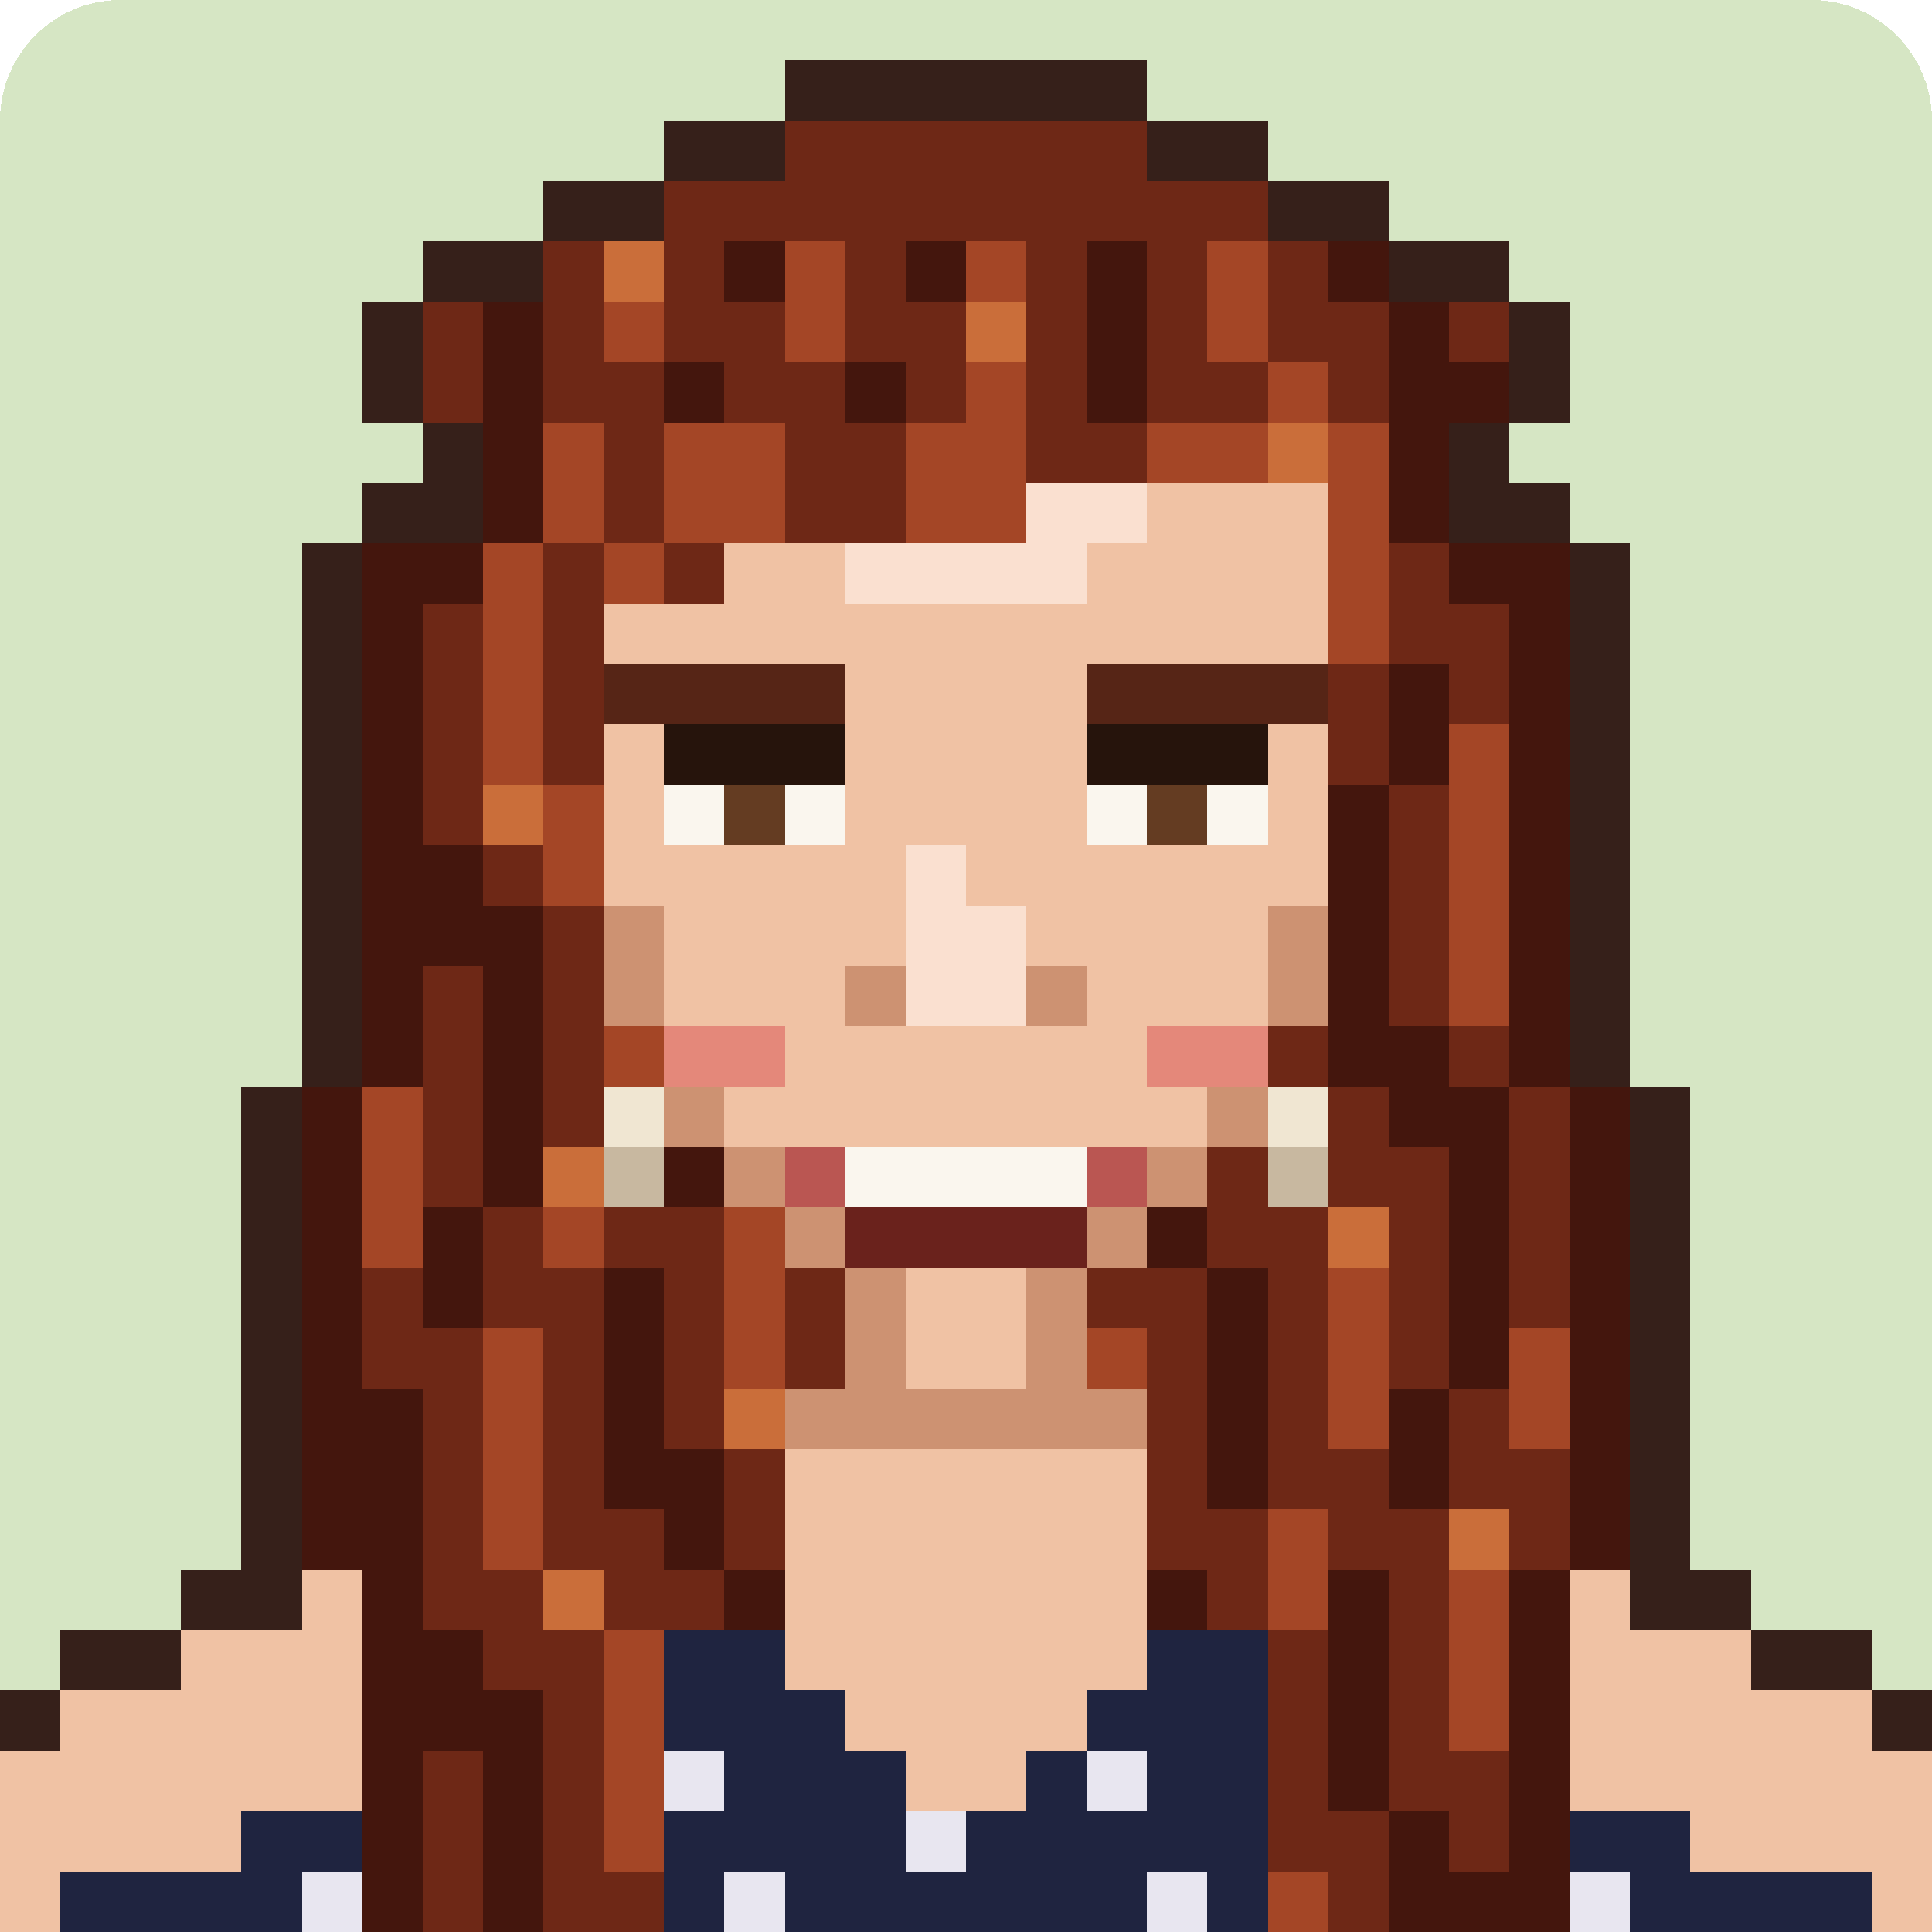
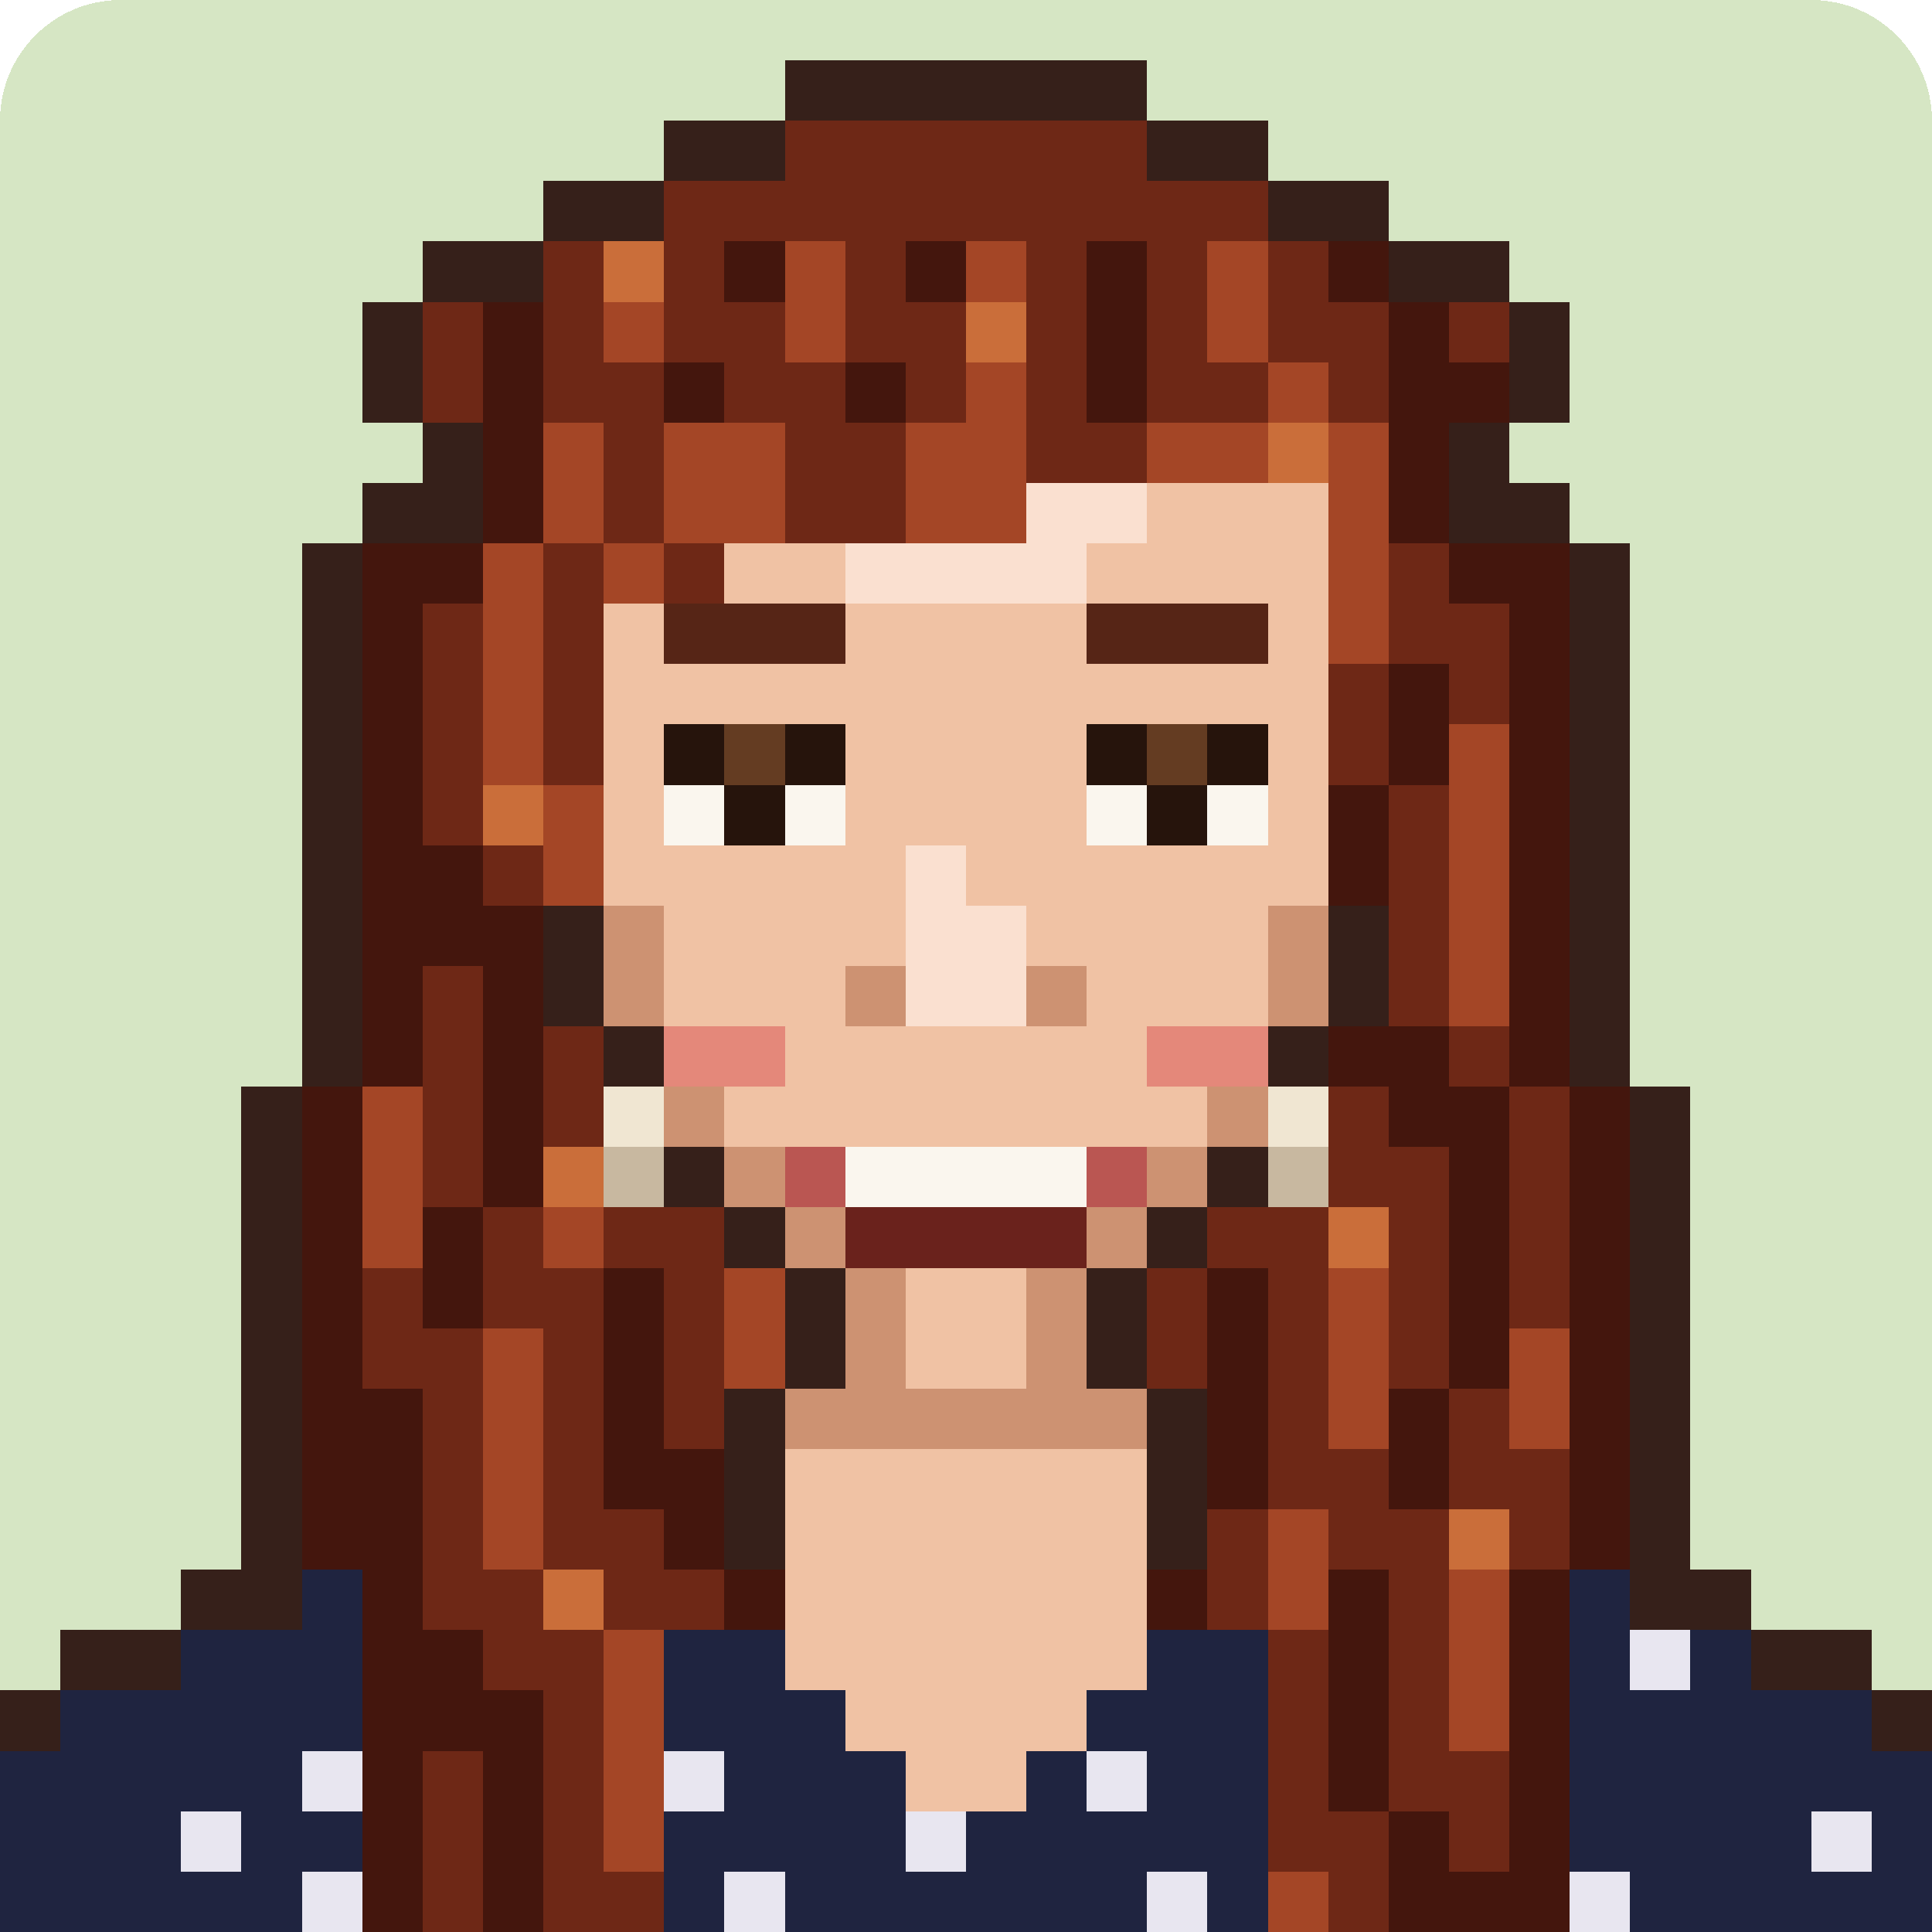
<svg xmlns="http://www.w3.org/2000/svg" viewBox="0 0 32 32" width="96" height="96" shape-rendering="crispEdges">
  <rect width="32" height="32" rx="2" fill="#d6e6c4" />
  <rect x="13" y="1" width="6" height="1" fill="#36201a" />
  <rect x="11" y="2" width="2" height="1" fill="#36201a" />
  <rect x="13" y="2" width="6" height="1" fill="#6e2816" />
  <rect x="19" y="2" width="2" height="1" fill="#36201a" />
  <rect x="9" y="3" width="2" height="1" fill="#36201a" />
  <rect x="11" y="3" width="10" height="1" fill="#6e2816" />
  <rect x="21" y="3" width="2" height="1" fill="#36201a" />
  <rect x="7" y="4" width="2" height="1" fill="#36201a" />
  <rect x="9" y="4" width="1" height="1" fill="#6e2816" />
  <rect x="10" y="4" width="1" height="1" fill="#ca6e3a" />
  <rect x="11" y="4" width="1" height="1" fill="#6e2816" />
  <rect x="12" y="4" width="1" height="1" fill="#44160d" />
  <rect x="13" y="4" width="1" height="1" fill="#a44626" />
  <rect x="14" y="4" width="1" height="1" fill="#6e2816" />
  <rect x="15" y="4" width="1" height="1" fill="#44160d" />
  <rect x="16" y="4" width="1" height="1" fill="#a44626" />
  <rect x="17" y="4" width="1" height="1" fill="#6e2816" />
  <rect x="18" y="4" width="1" height="1" fill="#44160d" />
  <rect x="19" y="4" width="1" height="1" fill="#6e2816" />
  <rect x="20" y="4" width="1" height="1" fill="#a44626" />
  <rect x="21" y="4" width="1" height="1" fill="#6e2816" />
  <rect x="22" y="4" width="1" height="1" fill="#44160d" />
  <rect x="23" y="4" width="2" height="1" fill="#36201a" />
  <rect x="6" y="5" width="1" height="1" fill="#36201a" />
  <rect x="7" y="5" width="1" height="1" fill="#6e2816" />
  <rect x="8" y="5" width="1" height="1" fill="#44160d" />
  <rect x="9" y="5" width="1" height="1" fill="#6e2816" />
  <rect x="10" y="5" width="1" height="1" fill="#a44626" />
  <rect x="11" y="5" width="2" height="1" fill="#6e2816" />
  <rect x="13" y="5" width="1" height="1" fill="#a44626" />
  <rect x="14" y="5" width="2" height="1" fill="#6e2816" />
  <rect x="16" y="5" width="1" height="1" fill="#ca6e3a" />
  <rect x="17" y="5" width="1" height="1" fill="#6e2816" />
  <rect x="18" y="5" width="1" height="1" fill="#44160d" />
  <rect x="19" y="5" width="1" height="1" fill="#6e2816" />
  <rect x="20" y="5" width="1" height="1" fill="#a44626" />
  <rect x="21" y="5" width="2" height="1" fill="#6e2816" />
  <rect x="23" y="5" width="1" height="1" fill="#44160d" />
  <rect x="24" y="5" width="1" height="1" fill="#6e2816" />
  <rect x="25" y="5" width="1" height="1" fill="#36201a" />
  <rect x="6" y="6" width="1" height="1" fill="#36201a" />
  <rect x="7" y="6" width="1" height="1" fill="#6e2816" />
  <rect x="8" y="6" width="1" height="1" fill="#44160d" />
  <rect x="9" y="6" width="2" height="1" fill="#6e2816" />
  <rect x="11" y="6" width="1" height="1" fill="#44160d" />
  <rect x="12" y="6" width="2" height="1" fill="#6e2816" />
  <rect x="14" y="6" width="1" height="1" fill="#44160d" />
  <rect x="15" y="6" width="1" height="1" fill="#6e2816" />
  <rect x="16" y="6" width="1" height="1" fill="#a44626" />
  <rect x="17" y="6" width="1" height="1" fill="#6e2816" />
  <rect x="18" y="6" width="1" height="1" fill="#44160d" />
  <rect x="19" y="6" width="2" height="1" fill="#6e2816" />
  <rect x="21" y="6" width="1" height="1" fill="#a44626" />
  <rect x="22" y="6" width="1" height="1" fill="#6e2816" />
  <rect x="23" y="6" width="2" height="1" fill="#44160d" />
  <rect x="25" y="6" width="1" height="1" fill="#36201a" />
  <rect x="7" y="7" width="1" height="1" fill="#36201a" />
  <rect x="8" y="7" width="1" height="1" fill="#44160d" />
  <rect x="9" y="7" width="1" height="1" fill="#a44626" />
  <rect x="10" y="7" width="1" height="1" fill="#6e2816" />
  <rect x="11" y="7" width="2" height="1" fill="#a44626" />
  <rect x="13" y="7" width="2" height="1" fill="#6e2816" />
  <rect x="15" y="7" width="2" height="1" fill="#a44626" />
  <rect x="17" y="7" width="2" height="1" fill="#6e2816" />
  <rect x="19" y="7" width="2" height="1" fill="#a44626" />
  <rect x="21" y="7" width="1" height="1" fill="#ca6e3a" />
  <rect x="22" y="7" width="1" height="1" fill="#a44626" />
  <rect x="23" y="7" width="1" height="1" fill="#44160d" />
  <rect x="24" y="7" width="1" height="1" fill="#36201a" />
  <rect x="6" y="8" width="2" height="1" fill="#36201a" />
  <rect x="8" y="8" width="1" height="1" fill="#44160d" />
  <rect x="9" y="8" width="1" height="1" fill="#a44626" />
  <rect x="10" y="8" width="1" height="1" fill="#6e2816" />
  <rect x="11" y="8" width="2" height="1" fill="#a44626" />
  <rect x="13" y="8" width="2" height="1" fill="#6e2816" />
  <rect x="15" y="8" width="2" height="1" fill="#a44626" />
  <rect x="17" y="8" width="2" height="1" fill="#fae0d0" />
  <rect x="19" y="8" width="3" height="1" fill="#f0c2a4" />
  <rect x="22" y="8" width="1" height="1" fill="#a44626" />
  <rect x="23" y="8" width="1" height="1" fill="#44160d" />
  <rect x="24" y="8" width="2" height="1" fill="#36201a" />
  <rect x="5" y="9" width="1" height="1" fill="#36201a" />
  <rect x="6" y="9" width="2" height="1" fill="#44160d" />
  <rect x="8" y="9" width="1" height="1" fill="#a44626" />
  <rect x="9" y="9" width="1" height="1" fill="#6e2816" />
  <rect x="10" y="9" width="1" height="1" fill="#a44626" />
  <rect x="11" y="9" width="1" height="1" fill="#6e2816" />
  <rect x="12" y="9" width="2" height="1" fill="#f0c2a4" />
  <rect x="14" y="9" width="4" height="1" fill="#fae0d0" />
  <rect x="18" y="9" width="4" height="1" fill="#f0c2a4" />
  <rect x="22" y="9" width="1" height="1" fill="#a44626" />
  <rect x="23" y="9" width="1" height="1" fill="#6e2816" />
  <rect x="24" y="9" width="2" height="1" fill="#44160d" />
  <rect x="26" y="9" width="1" height="1" fill="#36201a" />
  <rect x="5" y="10" width="1" height="1" fill="#36201a" />
  <rect x="6" y="10" width="1" height="1" fill="#44160d" />
  <rect x="7" y="10" width="1" height="1" fill="#6e2816" />
  <rect x="8" y="10" width="1" height="1" fill="#a44626" />
  <rect x="9" y="10" width="1" height="1" fill="#6e2816" />
-   <rect x="10" y="10" width="12" height="1" fill="#f0c2a4" />
+   <rect x="10" y="10" width="1" height="1" fill="#f0c2a4" />
+   <rect x="11" y="10" width="3" height="1" fill="#562516" />
+   <rect x="14" y="10" width="4" height="1" fill="#f0c2a4" />
+   <rect x="18" y="10" width="3" height="1" fill="#562516" />
+   <rect x="21" y="10" width="1" height="1" fill="#f0c2a4" />
  <rect x="22" y="10" width="1" height="1" fill="#a44626" />
  <rect x="23" y="10" width="2" height="1" fill="#6e2816" />
  <rect x="25" y="10" width="1" height="1" fill="#44160d" />
  <rect x="26" y="10" width="1" height="1" fill="#36201a" />
  <rect x="5" y="11" width="1" height="1" fill="#36201a" />
  <rect x="6" y="11" width="1" height="1" fill="#44160d" />
  <rect x="7" y="11" width="1" height="1" fill="#6e2816" />
  <rect x="8" y="11" width="1" height="1" fill="#a44626" />
  <rect x="9" y="11" width="1" height="1" fill="#6e2816" />
-   <rect x="10" y="11" width="4" height="1" fill="#562516" />
-   <rect x="14" y="11" width="4" height="1" fill="#f0c2a4" />
-   <rect x="18" y="11" width="4" height="1" fill="#562516" />
+   <rect x="10" y="11" width="12" height="1" fill="#f0c2a4" />
  <rect x="22" y="11" width="1" height="1" fill="#6e2816" />
  <rect x="23" y="11" width="1" height="1" fill="#44160d" />
  <rect x="24" y="11" width="1" height="1" fill="#6e2816" />
  <rect x="25" y="11" width="1" height="1" fill="#44160d" />
  <rect x="26" y="11" width="1" height="1" fill="#36201a" />
  <rect x="5" y="12" width="1" height="1" fill="#36201a" />
  <rect x="6" y="12" width="1" height="1" fill="#44160d" />
  <rect x="7" y="12" width="1" height="1" fill="#6e2816" />
  <rect x="8" y="12" width="1" height="1" fill="#a44626" />
  <rect x="9" y="12" width="1" height="1" fill="#6e2816" />
  <rect x="10" y="12" width="1" height="1" fill="#f0c2a4" />
-   <rect x="11" y="12" width="3" height="1" fill="#26140c" />
+   <rect x="11" y="12" width="1" height="1" fill="#26140c" />
+   <rect x="12" y="12" width="1" height="1" fill="#643c22" />
+   <rect x="13" y="12" width="1" height="1" fill="#26140c" />
  <rect x="14" y="12" width="4" height="1" fill="#f0c2a4" />
-   <rect x="18" y="12" width="3" height="1" fill="#26140c" />
+   <rect x="18" y="12" width="1" height="1" fill="#26140c" />
+   <rect x="19" y="12" width="1" height="1" fill="#643c22" />
+   <rect x="20" y="12" width="1" height="1" fill="#26140c" />
  <rect x="21" y="12" width="1" height="1" fill="#f0c2a4" />
  <rect x="22" y="12" width="1" height="1" fill="#6e2816" />
  <rect x="23" y="12" width="1" height="1" fill="#44160d" />
  <rect x="24" y="12" width="1" height="1" fill="#a44626" />
  <rect x="25" y="12" width="1" height="1" fill="#44160d" />
  <rect x="26" y="12" width="1" height="1" fill="#36201a" />
  <rect x="5" y="13" width="1" height="1" fill="#36201a" />
  <rect x="6" y="13" width="1" height="1" fill="#44160d" />
  <rect x="7" y="13" width="1" height="1" fill="#6e2816" />
  <rect x="8" y="13" width="1" height="1" fill="#ca6e3a" />
  <rect x="9" y="13" width="1" height="1" fill="#a44626" />
  <rect x="10" y="13" width="1" height="1" fill="#f0c2a4" />
  <rect x="11" y="13" width="1" height="1" fill="#faf6ee" />
-   <rect x="12" y="13" width="1" height="1" fill="#643c22" />
+   <rect x="12" y="13" width="1" height="1" fill="#26140c" />
  <rect x="13" y="13" width="1" height="1" fill="#faf6ee" />
  <rect x="14" y="13" width="4" height="1" fill="#f0c2a4" />
  <rect x="18" y="13" width="1" height="1" fill="#faf6ee" />
-   <rect x="19" y="13" width="1" height="1" fill="#643c22" />
+   <rect x="19" y="13" width="1" height="1" fill="#26140c" />
  <rect x="20" y="13" width="1" height="1" fill="#faf6ee" />
  <rect x="21" y="13" width="1" height="1" fill="#f0c2a4" />
  <rect x="22" y="13" width="1" height="1" fill="#44160d" />
  <rect x="23" y="13" width="1" height="1" fill="#6e2816" />
  <rect x="24" y="13" width="1" height="1" fill="#a44626" />
  <rect x="25" y="13" width="1" height="1" fill="#44160d" />
  <rect x="26" y="13" width="1" height="1" fill="#36201a" />
  <rect x="5" y="14" width="1" height="1" fill="#36201a" />
  <rect x="6" y="14" width="2" height="1" fill="#44160d" />
  <rect x="8" y="14" width="1" height="1" fill="#6e2816" />
  <rect x="9" y="14" width="1" height="1" fill="#a44626" />
  <rect x="10" y="14" width="5" height="1" fill="#f0c2a4" />
  <rect x="15" y="14" width="1" height="1" fill="#fae0d0" />
  <rect x="16" y="14" width="6" height="1" fill="#f0c2a4" />
  <rect x="22" y="14" width="1" height="1" fill="#44160d" />
  <rect x="23" y="14" width="1" height="1" fill="#6e2816" />
  <rect x="24" y="14" width="1" height="1" fill="#a44626" />
  <rect x="25" y="14" width="1" height="1" fill="#44160d" />
  <rect x="26" y="14" width="1" height="1" fill="#36201a" />
  <rect x="5" y="15" width="1" height="1" fill="#36201a" />
  <rect x="6" y="15" width="3" height="1" fill="#44160d" />
-   <rect x="9" y="15" width="1" height="1" fill="#6e2816" />
+   <rect x="9" y="15" width="1" height="1" fill="#36201a" />
  <rect x="10" y="15" width="1" height="1" fill="#cd9272" />
  <rect x="11" y="15" width="4" height="1" fill="#f0c2a4" />
  <rect x="15" y="15" width="2" height="1" fill="#fae0d0" />
  <rect x="17" y="15" width="4" height="1" fill="#f0c2a4" />
  <rect x="21" y="15" width="1" height="1" fill="#cd9272" />
-   <rect x="22" y="15" width="1" height="1" fill="#44160d" />
+   <rect x="22" y="15" width="1" height="1" fill="#36201a" />
  <rect x="23" y="15" width="1" height="1" fill="#6e2816" />
  <rect x="24" y="15" width="1" height="1" fill="#a44626" />
  <rect x="25" y="15" width="1" height="1" fill="#44160d" />
  <rect x="26" y="15" width="1" height="1" fill="#36201a" />
  <rect x="5" y="16" width="1" height="1" fill="#36201a" />
  <rect x="6" y="16" width="1" height="1" fill="#44160d" />
  <rect x="7" y="16" width="1" height="1" fill="#6e2816" />
  <rect x="8" y="16" width="1" height="1" fill="#44160d" />
-   <rect x="9" y="16" width="1" height="1" fill="#6e2816" />
+   <rect x="9" y="16" width="1" height="1" fill="#36201a" />
  <rect x="10" y="16" width="1" height="1" fill="#cd9272" />
  <rect x="11" y="16" width="3" height="1" fill="#f0c2a4" />
  <rect x="14" y="16" width="1" height="1" fill="#cd9272" />
  <rect x="15" y="16" width="2" height="1" fill="#fae0d0" />
  <rect x="17" y="16" width="1" height="1" fill="#cd9272" />
  <rect x="18" y="16" width="3" height="1" fill="#f0c2a4" />
  <rect x="21" y="16" width="1" height="1" fill="#cd9272" />
-   <rect x="22" y="16" width="1" height="1" fill="#44160d" />
+   <rect x="22" y="16" width="1" height="1" fill="#36201a" />
  <rect x="23" y="16" width="1" height="1" fill="#6e2816" />
  <rect x="24" y="16" width="1" height="1" fill="#a44626" />
  <rect x="25" y="16" width="1" height="1" fill="#44160d" />
  <rect x="26" y="16" width="1" height="1" fill="#36201a" />
  <rect x="5" y="17" width="1" height="1" fill="#36201a" />
  <rect x="6" y="17" width="1" height="1" fill="#44160d" />
  <rect x="7" y="17" width="1" height="1" fill="#6e2816" />
  <rect x="8" y="17" width="1" height="1" fill="#44160d" />
  <rect x="9" y="17" width="1" height="1" fill="#6e2816" />
-   <rect x="10" y="17" width="1" height="1" fill="#a44626" />
+   <rect x="10" y="17" width="1" height="1" fill="#36201a" />
  <rect x="11" y="17" width="2" height="1" fill="#e4887a" />
  <rect x="13" y="17" width="6" height="1" fill="#f0c2a4" />
  <rect x="19" y="17" width="2" height="1" fill="#e4887a" />
-   <rect x="21" y="17" width="1" height="1" fill="#6e2816" />
+   <rect x="21" y="17" width="1" height="1" fill="#36201a" />
  <rect x="22" y="17" width="2" height="1" fill="#44160d" />
  <rect x="24" y="17" width="1" height="1" fill="#6e2816" />
  <rect x="25" y="17" width="1" height="1" fill="#44160d" />
  <rect x="26" y="17" width="1" height="1" fill="#36201a" />
  <rect x="4" y="18" width="1" height="1" fill="#36201a" />
  <rect x="5" y="18" width="1" height="1" fill="#44160d" />
  <rect x="6" y="18" width="1" height="1" fill="#a44626" />
  <rect x="7" y="18" width="1" height="1" fill="#6e2816" />
  <rect x="8" y="18" width="1" height="1" fill="#44160d" />
  <rect x="9" y="18" width="1" height="1" fill="#6e2816" />
  <rect x="10" y="18" width="1" height="1" fill="#f0e6d2" />
  <rect x="11" y="18" width="1" height="1" fill="#cd9272" />
  <rect x="12" y="18" width="8" height="1" fill="#f0c2a4" />
  <rect x="20" y="18" width="1" height="1" fill="#cd9272" />
  <rect x="21" y="18" width="1" height="1" fill="#f0e6d2" />
  <rect x="22" y="18" width="1" height="1" fill="#6e2816" />
  <rect x="23" y="18" width="2" height="1" fill="#44160d" />
  <rect x="25" y="18" width="1" height="1" fill="#6e2816" />
  <rect x="26" y="18" width="1" height="1" fill="#44160d" />
  <rect x="27" y="18" width="1" height="1" fill="#36201a" />
  <rect x="4" y="19" width="1" height="1" fill="#36201a" />
  <rect x="5" y="19" width="1" height="1" fill="#44160d" />
  <rect x="6" y="19" width="1" height="1" fill="#a44626" />
  <rect x="7" y="19" width="1" height="1" fill="#6e2816" />
  <rect x="8" y="19" width="1" height="1" fill="#44160d" />
  <rect x="9" y="19" width="1" height="1" fill="#ca6e3a" />
  <rect x="10" y="19" width="1" height="1" fill="#c8b8a0" />
-   <rect x="11" y="19" width="1" height="1" fill="#44160d" />
+   <rect x="11" y="19" width="1" height="1" fill="#36201a" />
  <rect x="12" y="19" width="1" height="1" fill="#cd9272" />
  <rect x="13" y="19" width="1" height="1" fill="#ba5652" />
  <rect x="14" y="19" width="4" height="1" fill="#faf6ee" />
  <rect x="18" y="19" width="1" height="1" fill="#ba5652" />
  <rect x="19" y="19" width="1" height="1" fill="#cd9272" />
-   <rect x="20" y="19" width="1" height="1" fill="#6e2816" />
+   <rect x="20" y="19" width="1" height="1" fill="#36201a" />
  <rect x="21" y="19" width="1" height="1" fill="#c8b8a0" />
  <rect x="22" y="19" width="2" height="1" fill="#6e2816" />
  <rect x="24" y="19" width="1" height="1" fill="#44160d" />
  <rect x="25" y="19" width="1" height="1" fill="#6e2816" />
  <rect x="26" y="19" width="1" height="1" fill="#44160d" />
  <rect x="27" y="19" width="1" height="1" fill="#36201a" />
  <rect x="4" y="20" width="1" height="1" fill="#36201a" />
  <rect x="5" y="20" width="1" height="1" fill="#44160d" />
  <rect x="6" y="20" width="1" height="1" fill="#a44626" />
  <rect x="7" y="20" width="1" height="1" fill="#44160d" />
  <rect x="8" y="20" width="1" height="1" fill="#6e2816" />
  <rect x="9" y="20" width="1" height="1" fill="#a44626" />
  <rect x="10" y="20" width="2" height="1" fill="#6e2816" />
-   <rect x="12" y="20" width="1" height="1" fill="#a44626" />
+   <rect x="12" y="20" width="1" height="1" fill="#36201a" />
  <rect x="13" y="20" width="1" height="1" fill="#cd9272" />
  <rect x="14" y="20" width="4" height="1" fill="#6a221c" />
  <rect x="18" y="20" width="1" height="1" fill="#cd9272" />
-   <rect x="19" y="20" width="1" height="1" fill="#44160d" />
+   <rect x="19" y="20" width="1" height="1" fill="#36201a" />
  <rect x="20" y="20" width="2" height="1" fill="#6e2816" />
  <rect x="22" y="20" width="1" height="1" fill="#ca6e3a" />
  <rect x="23" y="20" width="1" height="1" fill="#6e2816" />
  <rect x="24" y="20" width="1" height="1" fill="#44160d" />
  <rect x="25" y="20" width="1" height="1" fill="#6e2816" />
  <rect x="26" y="20" width="1" height="1" fill="#44160d" />
  <rect x="27" y="20" width="1" height="1" fill="#36201a" />
  <rect x="4" y="21" width="1" height="1" fill="#36201a" />
  <rect x="5" y="21" width="1" height="1" fill="#44160d" />
  <rect x="6" y="21" width="1" height="1" fill="#6e2816" />
  <rect x="7" y="21" width="1" height="1" fill="#44160d" />
  <rect x="8" y="21" width="2" height="1" fill="#6e2816" />
  <rect x="10" y="21" width="1" height="1" fill="#44160d" />
  <rect x="11" y="21" width="1" height="1" fill="#6e2816" />
  <rect x="12" y="21" width="1" height="1" fill="#a44626" />
-   <rect x="13" y="21" width="1" height="1" fill="#6e2816" />
+   <rect x="13" y="21" width="1" height="1" fill="#36201a" />
  <rect x="14" y="21" width="1" height="1" fill="#cd9272" />
  <rect x="15" y="21" width="2" height="1" fill="#f0c2a4" />
  <rect x="17" y="21" width="1" height="1" fill="#cd9272" />
-   <rect x="18" y="21" width="2" height="1" fill="#6e2816" />
+   <rect x="18" y="21" width="1" height="1" fill="#36201a" />
+   <rect x="19" y="21" width="1" height="1" fill="#6e2816" />
  <rect x="20" y="21" width="1" height="1" fill="#44160d" />
  <rect x="21" y="21" width="1" height="1" fill="#6e2816" />
  <rect x="22" y="21" width="1" height="1" fill="#a44626" />
  <rect x="23" y="21" width="1" height="1" fill="#6e2816" />
  <rect x="24" y="21" width="1" height="1" fill="#44160d" />
  <rect x="25" y="21" width="1" height="1" fill="#6e2816" />
  <rect x="26" y="21" width="1" height="1" fill="#44160d" />
  <rect x="27" y="21" width="1" height="1" fill="#36201a" />
  <rect x="4" y="22" width="1" height="1" fill="#36201a" />
  <rect x="5" y="22" width="1" height="1" fill="#44160d" />
  <rect x="6" y="22" width="2" height="1" fill="#6e2816" />
  <rect x="8" y="22" width="1" height="1" fill="#a44626" />
  <rect x="9" y="22" width="1" height="1" fill="#6e2816" />
  <rect x="10" y="22" width="1" height="1" fill="#44160d" />
  <rect x="11" y="22" width="1" height="1" fill="#6e2816" />
  <rect x="12" y="22" width="1" height="1" fill="#a44626" />
-   <rect x="13" y="22" width="1" height="1" fill="#6e2816" />
+   <rect x="13" y="22" width="1" height="1" fill="#36201a" />
  <rect x="14" y="22" width="1" height="1" fill="#cd9272" />
  <rect x="15" y="22" width="2" height="1" fill="#f0c2a4" />
  <rect x="17" y="22" width="1" height="1" fill="#cd9272" />
-   <rect x="18" y="22" width="1" height="1" fill="#a44626" />
+   <rect x="18" y="22" width="1" height="1" fill="#36201a" />
  <rect x="19" y="22" width="1" height="1" fill="#6e2816" />
  <rect x="20" y="22" width="1" height="1" fill="#44160d" />
  <rect x="21" y="22" width="1" height="1" fill="#6e2816" />
  <rect x="22" y="22" width="1" height="1" fill="#a44626" />
  <rect x="23" y="22" width="1" height="1" fill="#6e2816" />
  <rect x="24" y="22" width="1" height="1" fill="#44160d" />
  <rect x="25" y="22" width="1" height="1" fill="#a44626" />
  <rect x="26" y="22" width="1" height="1" fill="#44160d" />
  <rect x="27" y="22" width="1" height="1" fill="#36201a" />
  <rect x="4" y="23" width="1" height="1" fill="#36201a" />
  <rect x="5" y="23" width="2" height="1" fill="#44160d" />
  <rect x="7" y="23" width="1" height="1" fill="#6e2816" />
  <rect x="8" y="23" width="1" height="1" fill="#a44626" />
  <rect x="9" y="23" width="1" height="1" fill="#6e2816" />
  <rect x="10" y="23" width="1" height="1" fill="#44160d" />
  <rect x="11" y="23" width="1" height="1" fill="#6e2816" />
-   <rect x="12" y="23" width="1" height="1" fill="#ca6e3a" />
+   <rect x="12" y="23" width="1" height="1" fill="#36201a" />
  <rect x="13" y="23" width="6" height="1" fill="#cd9272" />
-   <rect x="19" y="23" width="1" height="1" fill="#6e2816" />
+   <rect x="19" y="23" width="1" height="1" fill="#36201a" />
  <rect x="20" y="23" width="1" height="1" fill="#44160d" />
  <rect x="21" y="23" width="1" height="1" fill="#6e2816" />
  <rect x="22" y="23" width="1" height="1" fill="#a44626" />
  <rect x="23" y="23" width="1" height="1" fill="#44160d" />
  <rect x="24" y="23" width="1" height="1" fill="#6e2816" />
  <rect x="25" y="23" width="1" height="1" fill="#a44626" />
  <rect x="26" y="23" width="1" height="1" fill="#44160d" />
  <rect x="27" y="23" width="1" height="1" fill="#36201a" />
  <rect x="4" y="24" width="1" height="1" fill="#36201a" />
  <rect x="5" y="24" width="2" height="1" fill="#44160d" />
  <rect x="7" y="24" width="1" height="1" fill="#6e2816" />
  <rect x="8" y="24" width="1" height="1" fill="#a44626" />
  <rect x="9" y="24" width="1" height="1" fill="#6e2816" />
  <rect x="10" y="24" width="2" height="1" fill="#44160d" />
-   <rect x="12" y="24" width="1" height="1" fill="#6e2816" />
+   <rect x="12" y="24" width="1" height="1" fill="#36201a" />
  <rect x="13" y="24" width="6" height="1" fill="#f0c2a4" />
-   <rect x="19" y="24" width="1" height="1" fill="#6e2816" />
+   <rect x="19" y="24" width="1" height="1" fill="#36201a" />
  <rect x="20" y="24" width="1" height="1" fill="#44160d" />
  <rect x="21" y="24" width="2" height="1" fill="#6e2816" />
  <rect x="23" y="24" width="1" height="1" fill="#44160d" />
  <rect x="24" y="24" width="2" height="1" fill="#6e2816" />
  <rect x="26" y="24" width="1" height="1" fill="#44160d" />
  <rect x="27" y="24" width="1" height="1" fill="#36201a" />
  <rect x="4" y="25" width="1" height="1" fill="#36201a" />
  <rect x="5" y="25" width="2" height="1" fill="#44160d" />
  <rect x="7" y="25" width="1" height="1" fill="#6e2816" />
  <rect x="8" y="25" width="1" height="1" fill="#a44626" />
  <rect x="9" y="25" width="2" height="1" fill="#6e2816" />
  <rect x="11" y="25" width="1" height="1" fill="#44160d" />
-   <rect x="12" y="25" width="1" height="1" fill="#6e2816" />
+   <rect x="12" y="25" width="1" height="1" fill="#36201a" />
  <rect x="13" y="25" width="6" height="1" fill="#f0c2a4" />
-   <rect x="19" y="25" width="2" height="1" fill="#6e2816" />
+   <rect x="19" y="25" width="1" height="1" fill="#36201a" />
+   <rect x="20" y="25" width="1" height="1" fill="#6e2816" />
  <rect x="21" y="25" width="1" height="1" fill="#a44626" />
  <rect x="22" y="25" width="2" height="1" fill="#6e2816" />
  <rect x="24" y="25" width="1" height="1" fill="#ca6e3a" />
  <rect x="25" y="25" width="1" height="1" fill="#6e2816" />
  <rect x="26" y="25" width="1" height="1" fill="#44160d" />
  <rect x="27" y="25" width="1" height="1" fill="#36201a" />
  <rect x="3" y="26" width="2" height="1" fill="#36201a" />
-   <rect x="5" y="26" width="1" height="1" fill="#f0c2a4" />
+   <rect x="5" y="26" width="1" height="1" fill="#1f2440" />
  <rect x="6" y="26" width="1" height="1" fill="#44160d" />
  <rect x="7" y="26" width="2" height="1" fill="#6e2816" />
  <rect x="9" y="26" width="1" height="1" fill="#ca6e3a" />
  <rect x="10" y="26" width="2" height="1" fill="#6e2816" />
  <rect x="12" y="26" width="1" height="1" fill="#44160d" />
  <rect x="13" y="26" width="6" height="1" fill="#f0c2a4" />
  <rect x="19" y="26" width="1" height="1" fill="#44160d" />
  <rect x="20" y="26" width="1" height="1" fill="#6e2816" />
  <rect x="21" y="26" width="1" height="1" fill="#a44626" />
  <rect x="22" y="26" width="1" height="1" fill="#44160d" />
  <rect x="23" y="26" width="1" height="1" fill="#6e2816" />
  <rect x="24" y="26" width="1" height="1" fill="#a44626" />
  <rect x="25" y="26" width="1" height="1" fill="#44160d" />
-   <rect x="26" y="26" width="1" height="1" fill="#f0c2a4" />
+   <rect x="26" y="26" width="1" height="1" fill="#1f2440" />
  <rect x="27" y="26" width="2" height="1" fill="#36201a" />
  <rect x="1" y="27" width="2" height="1" fill="#36201a" />
-   <rect x="3" y="27" width="3" height="1" fill="#f0c2a4" />
+   <rect x="3" y="27" width="3" height="1" fill="#1f2440" />
  <rect x="6" y="27" width="2" height="1" fill="#44160d" />
  <rect x="8" y="27" width="2" height="1" fill="#6e2816" />
  <rect x="10" y="27" width="1" height="1" fill="#a44626" />
  <rect x="11" y="27" width="2" height="1" fill="#1f2440" />
  <rect x="13" y="27" width="6" height="1" fill="#f0c2a4" />
  <rect x="19" y="27" width="2" height="1" fill="#1f2440" />
  <rect x="21" y="27" width="1" height="1" fill="#6e2816" />
  <rect x="22" y="27" width="1" height="1" fill="#44160d" />
  <rect x="23" y="27" width="1" height="1" fill="#6e2816" />
  <rect x="24" y="27" width="1" height="1" fill="#a44626" />
  <rect x="25" y="27" width="1" height="1" fill="#44160d" />
-   <rect x="26" y="27" width="3" height="1" fill="#f0c2a4" />
+   <rect x="26" y="27" width="1" height="1" fill="#1f2440" />
+   <rect x="27" y="27" width="1" height="1" fill="#e8e6f0" />
+   <rect x="28" y="27" width="1" height="1" fill="#1f2440" />
  <rect x="29" y="27" width="2" height="1" fill="#36201a" />
  <rect x="0" y="28" width="1" height="1" fill="#36201a" />
-   <rect x="1" y="28" width="5" height="1" fill="#f0c2a4" />
+   <rect x="1" y="28" width="5" height="1" fill="#1f2440" />
  <rect x="6" y="28" width="3" height="1" fill="#44160d" />
  <rect x="9" y="28" width="1" height="1" fill="#6e2816" />
  <rect x="10" y="28" width="1" height="1" fill="#a44626" />
  <rect x="11" y="28" width="3" height="1" fill="#1f2440" />
  <rect x="14" y="28" width="4" height="1" fill="#f0c2a4" />
  <rect x="18" y="28" width="3" height="1" fill="#1f2440" />
  <rect x="21" y="28" width="1" height="1" fill="#6e2816" />
  <rect x="22" y="28" width="1" height="1" fill="#44160d" />
  <rect x="23" y="28" width="1" height="1" fill="#6e2816" />
  <rect x="24" y="28" width="1" height="1" fill="#a44626" />
  <rect x="25" y="28" width="1" height="1" fill="#44160d" />
-   <rect x="26" y="28" width="5" height="1" fill="#f0c2a4" />
+   <rect x="26" y="28" width="5" height="1" fill="#1f2440" />
  <rect x="31" y="28" width="1" height="1" fill="#36201a" />
-   <rect x="0" y="29" width="6" height="1" fill="#f0c2a4" />
+   <rect x="0" y="29" width="5" height="1" fill="#1f2440" />
+   <rect x="5" y="29" width="1" height="1" fill="#e8e6f0" />
  <rect x="6" y="29" width="1" height="1" fill="#44160d" />
  <rect x="7" y="29" width="1" height="1" fill="#6e2816" />
  <rect x="8" y="29" width="1" height="1" fill="#44160d" />
  <rect x="9" y="29" width="1" height="1" fill="#6e2816" />
  <rect x="10" y="29" width="1" height="1" fill="#a44626" />
  <rect x="11" y="29" width="1" height="1" fill="#e8e6f0" />
  <rect x="12" y="29" width="3" height="1" fill="#1f2440" />
  <rect x="15" y="29" width="2" height="1" fill="#f0c2a4" />
  <rect x="17" y="29" width="1" height="1" fill="#1f2440" />
  <rect x="18" y="29" width="1" height="1" fill="#e8e6f0" />
  <rect x="19" y="29" width="2" height="1" fill="#1f2440" />
  <rect x="21" y="29" width="1" height="1" fill="#6e2816" />
  <rect x="22" y="29" width="1" height="1" fill="#44160d" />
  <rect x="23" y="29" width="2" height="1" fill="#6e2816" />
  <rect x="25" y="29" width="1" height="1" fill="#44160d" />
-   <rect x="26" y="29" width="6" height="1" fill="#f0c2a4" />
-   <rect x="0" y="30" width="4" height="1" fill="#f0c2a4" />
+   <rect x="26" y="29" width="6" height="1" fill="#1f2440" />
+   <rect x="0" y="30" width="3" height="1" fill="#1f2440" />
+   <rect x="3" y="30" width="1" height="1" fill="#e8e6f0" />
  <rect x="4" y="30" width="2" height="1" fill="#1f2440" />
  <rect x="6" y="30" width="1" height="1" fill="#44160d" />
  <rect x="7" y="30" width="1" height="1" fill="#6e2816" />
  <rect x="8" y="30" width="1" height="1" fill="#44160d" />
  <rect x="9" y="30" width="1" height="1" fill="#6e2816" />
  <rect x="10" y="30" width="1" height="1" fill="#a44626" />
  <rect x="11" y="30" width="4" height="1" fill="#1f2440" />
  <rect x="15" y="30" width="1" height="1" fill="#e8e6f0" />
  <rect x="16" y="30" width="5" height="1" fill="#1f2440" />
  <rect x="21" y="30" width="2" height="1" fill="#6e2816" />
  <rect x="23" y="30" width="1" height="1" fill="#44160d" />
  <rect x="24" y="30" width="1" height="1" fill="#6e2816" />
  <rect x="25" y="30" width="1" height="1" fill="#44160d" />
-   <rect x="26" y="30" width="2" height="1" fill="#1f2440" />
-   <rect x="28" y="30" width="4" height="1" fill="#f0c2a4" />
-   <rect x="0" y="31" width="1" height="1" fill="#f0c2a4" />
-   <rect x="1" y="31" width="4" height="1" fill="#1f2440" />
+   <rect x="26" y="30" width="4" height="1" fill="#1f2440" />
+   <rect x="30" y="30" width="1" height="1" fill="#e8e6f0" />
+   <rect x="31" y="30" width="1" height="1" fill="#1f2440" />
+   <rect x="0" y="31" width="5" height="1" fill="#1f2440" />
  <rect x="5" y="31" width="1" height="1" fill="#e8e6f0" />
  <rect x="6" y="31" width="1" height="1" fill="#44160d" />
  <rect x="7" y="31" width="1" height="1" fill="#6e2816" />
  <rect x="8" y="31" width="1" height="1" fill="#44160d" />
  <rect x="9" y="31" width="2" height="1" fill="#6e2816" />
  <rect x="11" y="31" width="1" height="1" fill="#1f2440" />
  <rect x="12" y="31" width="1" height="1" fill="#e8e6f0" />
  <rect x="13" y="31" width="6" height="1" fill="#1f2440" />
  <rect x="19" y="31" width="1" height="1" fill="#e8e6f0" />
  <rect x="20" y="31" width="1" height="1" fill="#1f2440" />
  <rect x="21" y="31" width="1" height="1" fill="#a44626" />
  <rect x="22" y="31" width="1" height="1" fill="#6e2816" />
  <rect x="23" y="31" width="3" height="1" fill="#44160d" />
  <rect x="26" y="31" width="1" height="1" fill="#e8e6f0" />
-   <rect x="27" y="31" width="4" height="1" fill="#1f2440" />
-   <rect x="31" y="31" width="1" height="1" fill="#f0c2a4" />
+   <rect x="27" y="31" width="5" height="1" fill="#1f2440" />
</svg>
